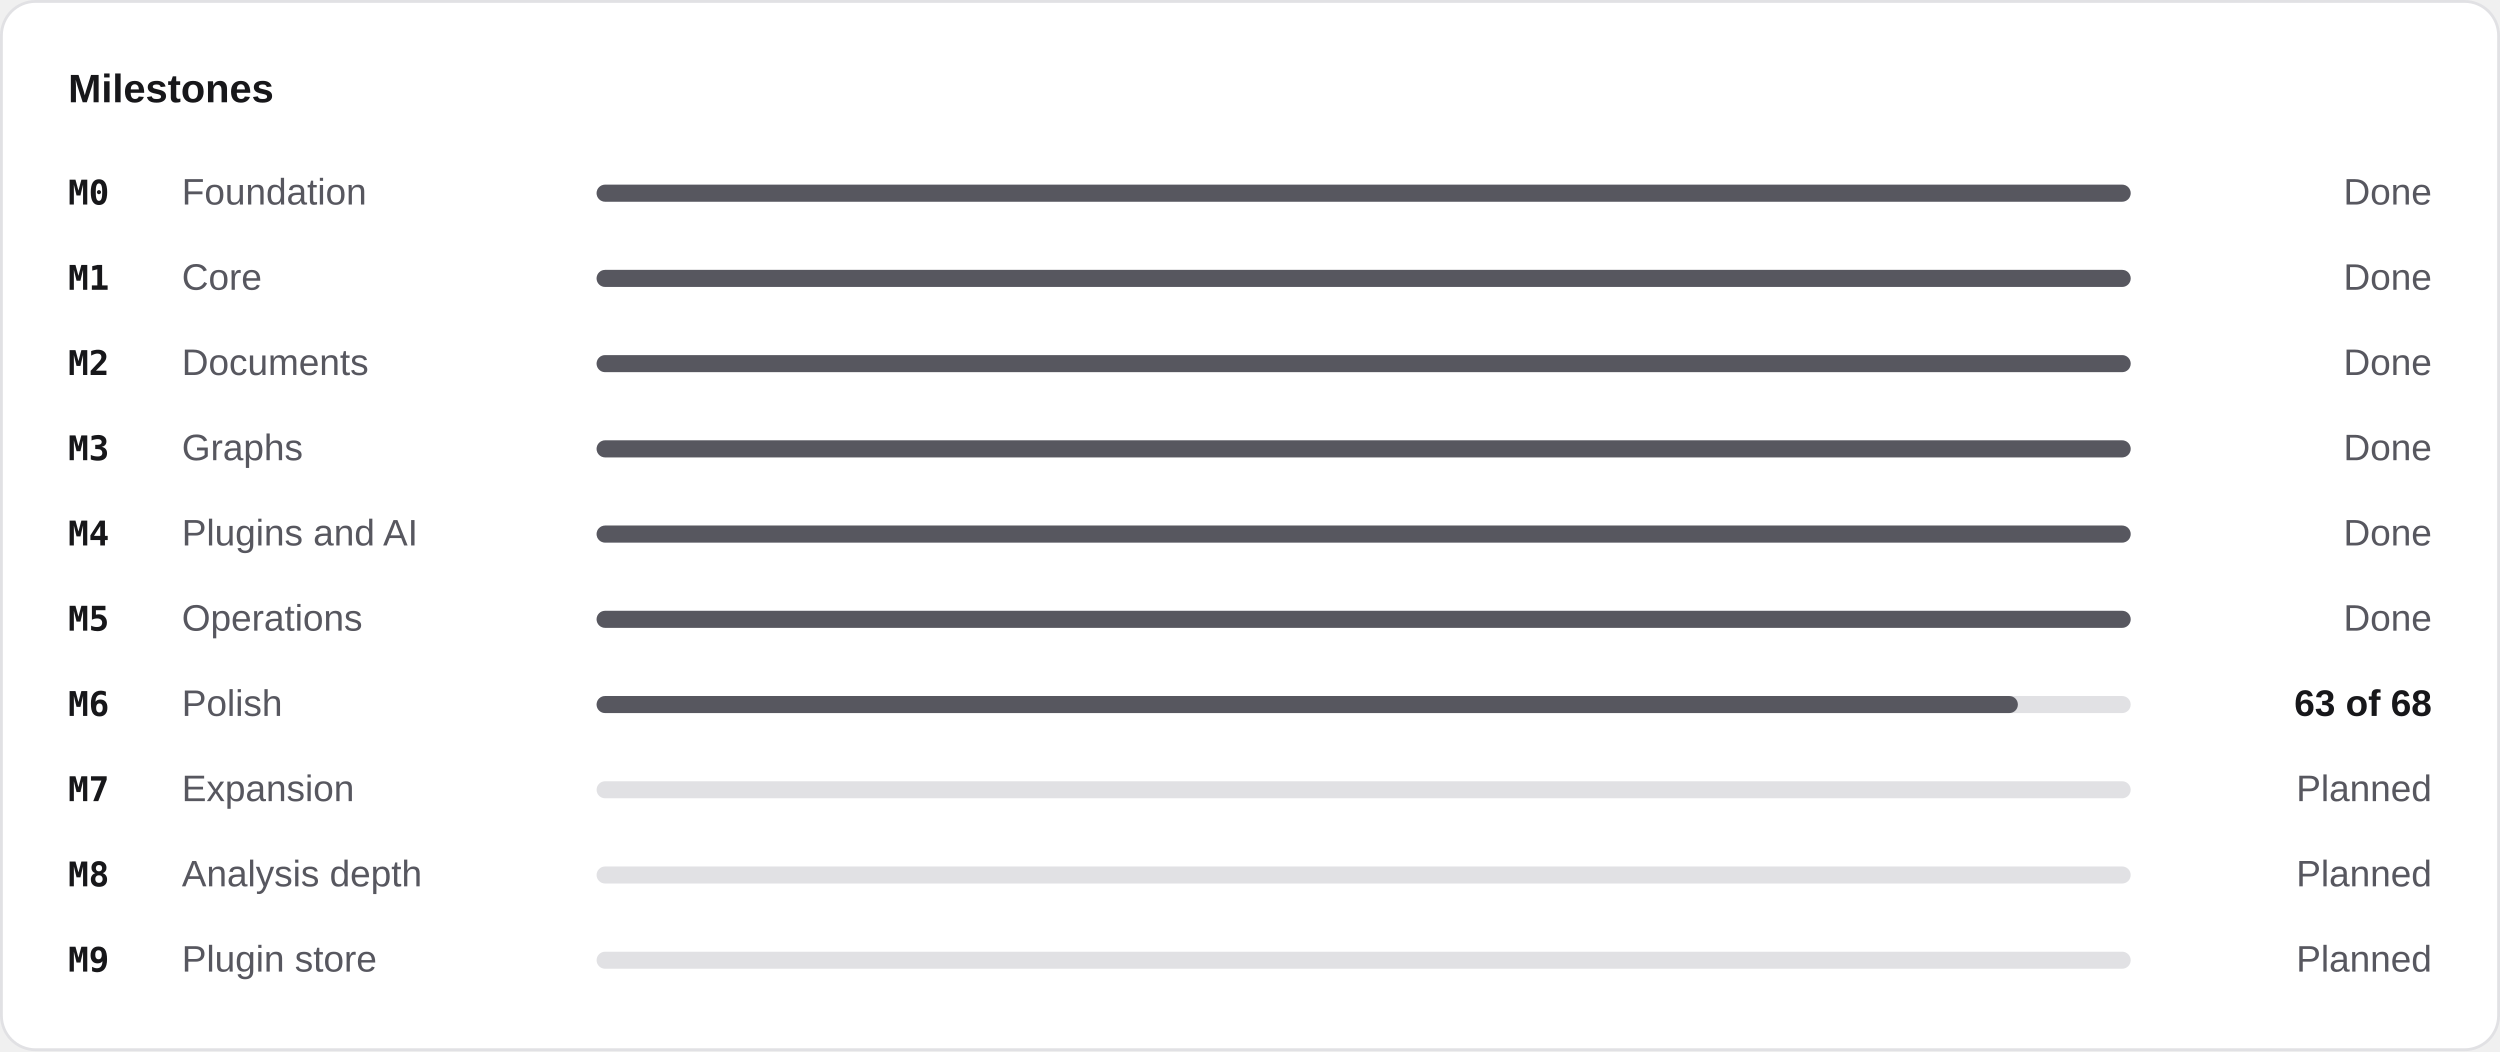
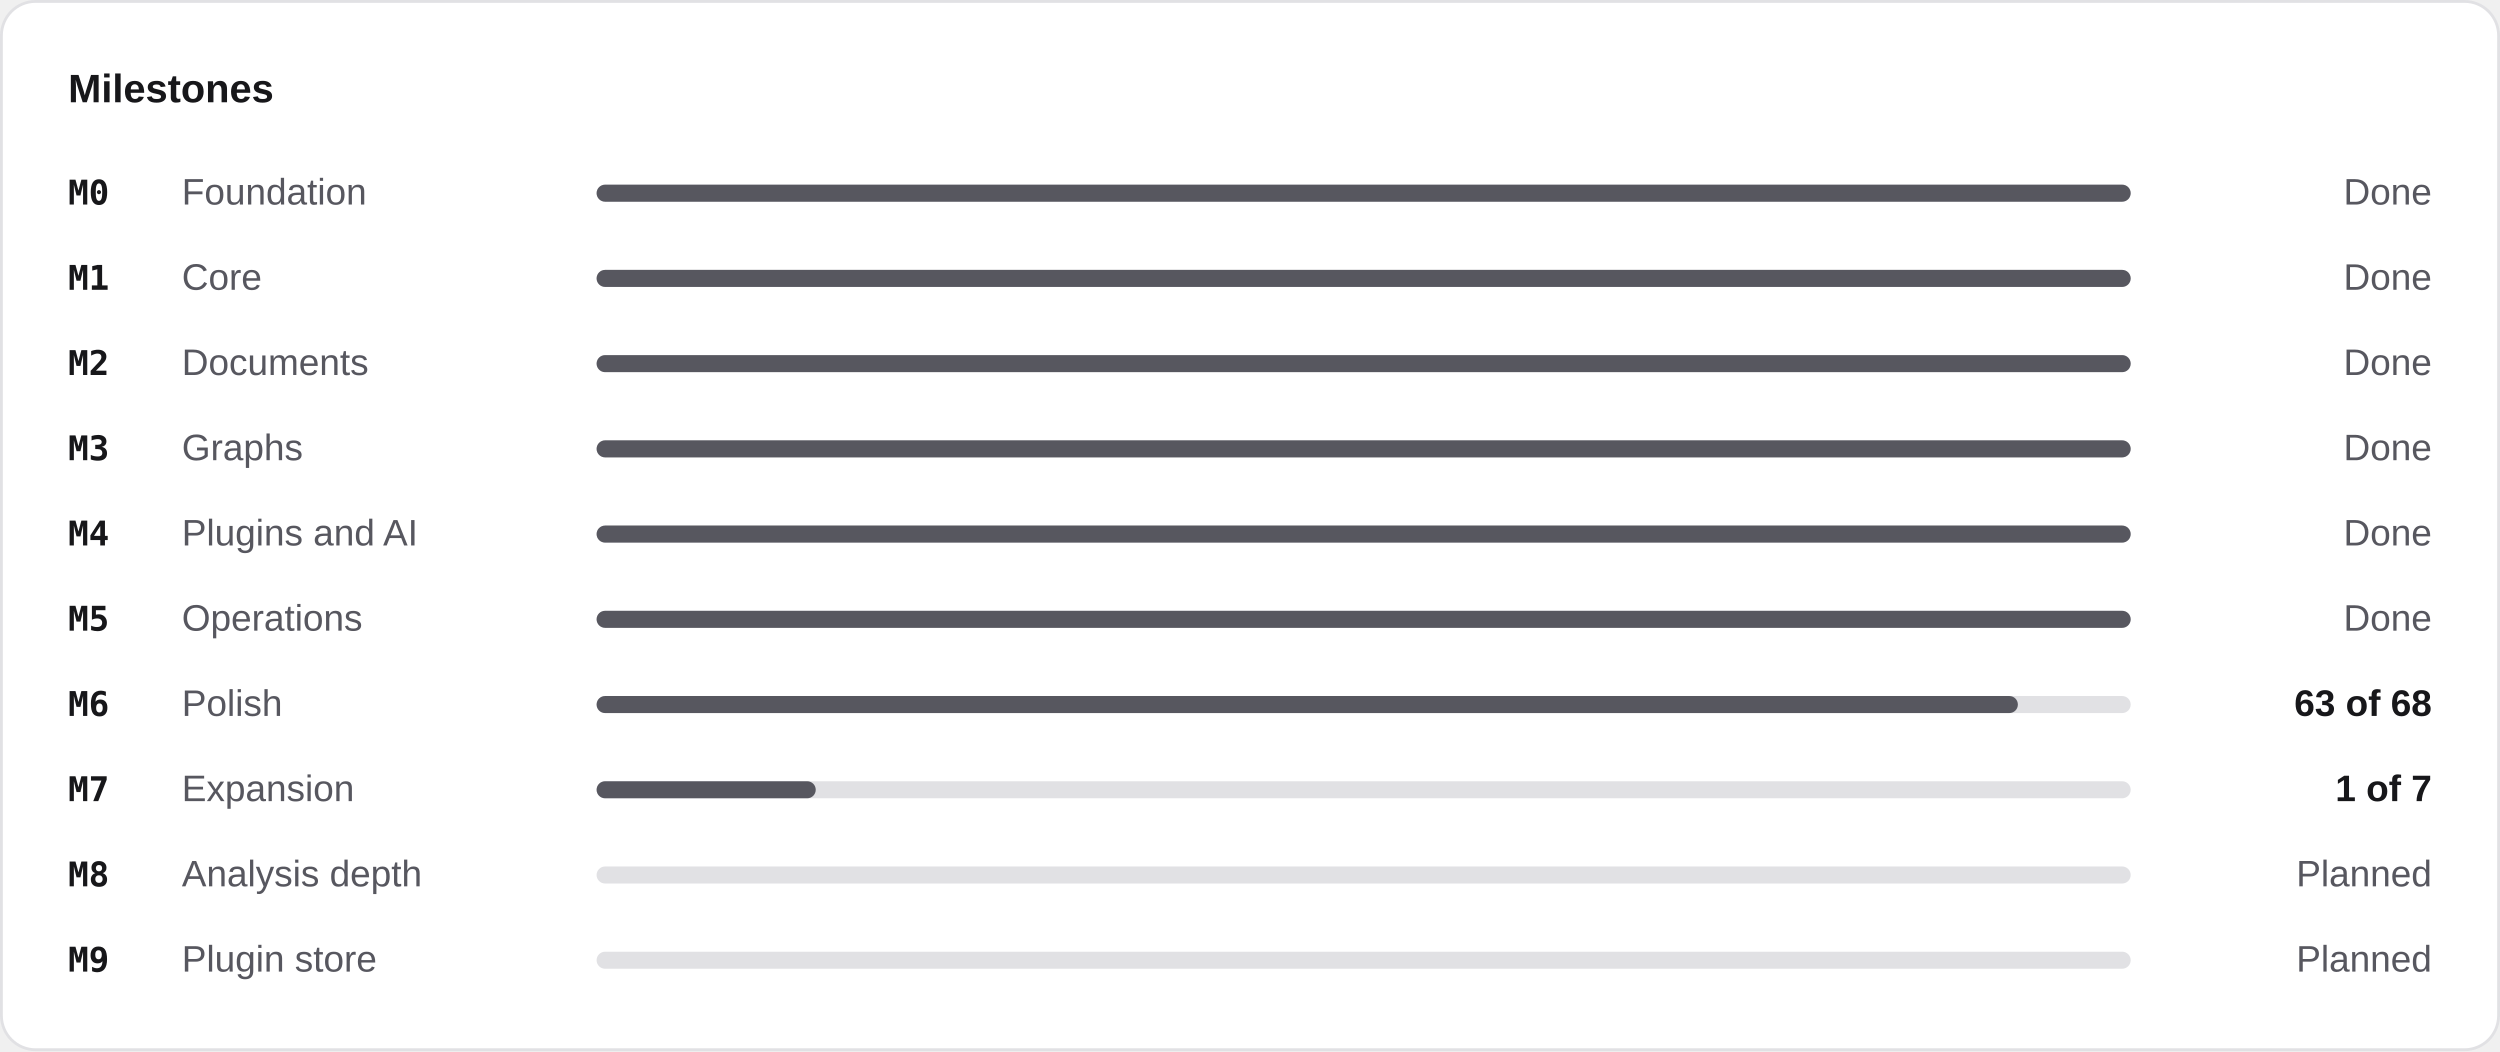
<svg xmlns="http://www.w3.org/2000/svg" width="880" height="370" viewBox="0 0 880 370" role="img" aria-labelledby="title desc">
  <defs>
    <linearGradient id="sweep" x1="0" x2="1" y1="0" y2="0">
      <stop offset="0" stop-color="#17171a" stop-opacity="0" />
      <stop offset="0.5" stop-color="#17171a" stop-opacity="0.45" />
      <stop offset="1" stop-color="#17171a" stop-opacity="0" />
    </linearGradient>
  </defs>
  <style>
text{font-family:"Instrument Sans","Segoe UI",system-ui,-apple-system,"Helvetica Neue",Arial,sans-serif;font-size:13px;fill:#57575f;font-variant-numeric:tabular-nums}
.title{font-size:14px;font-weight:600;fill:#17171a}
.id{font-family:"JetBrains Mono",ui-monospace,"Cascadia Code","SF Mono",Menlo,Consolas,monospace;font-size:12px;font-weight:600;fill:#17171a}
.status.current{fill:#17171a;font-weight:600}
.track{fill:#e1e1e4}
.fill{fill:#57575f;transform-box:fill-box;transform-origin:left center;animation:grow 1.2s cubic-bezier(.22,.7,.2,1) backwards}
@keyframes grow{from{transform:scaleX(0)}to{transform:scaleX(1)}}
@keyframes sweep-m6{0%{transform:translateX(0)}55%,100%{transform:translateX(620.29px)}}
.sweep-m6{animation:sweep-m6 4.8s ease-in-out 1.74s infinite}
+ @keyframes sweep-m7{0%{transform:translateX(0)}55%,100%{transform:translateX(197.14px)}}
+ .sweep-m7{animation:sweep-m7 4.8s ease-in-out 1.83s infinite}
@media (prefers-reduced-motion:reduce){.fill,.sweep{animation:none}}
</style>
  <rect x="0.5" y="0.5" width="879" height="369" rx="12" fill="#ffffff" stroke="#e1e1e4" />
  <text class="title" x="24" y="36">Milestones</text>
  <g class="row">
    <text class="id" x="24" y="72">M0</text>
    <text class="name" x="64" y="72">Foundation</text>
    <rect class="track" x="210" y="65" width="540" height="6" rx="3" />
    <rect class="fill" x="210" y="65" width="540" height="6" rx="3" style="animation-delay:0s" />
    <text class="status" x="856" y="72" text-anchor="end">Done</text>
  </g>
  <g class="row">
    <text class="id" x="24" y="102">M1</text>
    <text class="name" x="64" y="102">Core</text>
    <rect class="track" x="210" y="95" width="540" height="6" rx="3" />
    <rect class="fill" x="210" y="95" width="540" height="6" rx="3" style="animation-delay:0.09s" />
    <text class="status" x="856" y="102" text-anchor="end">Done</text>
  </g>
  <g class="row">
    <text class="id" x="24" y="132">M2</text>
    <text class="name" x="64" y="132">Documents</text>
    <rect class="track" x="210" y="125" width="540" height="6" rx="3" />
    <rect class="fill" x="210" y="125" width="540" height="6" rx="3" style="animation-delay:0.18s" />
    <text class="status" x="856" y="132" text-anchor="end">Done</text>
  </g>
  <g class="row">
    <text class="id" x="24" y="162">M3</text>
    <text class="name" x="64" y="162">Graphs</text>
    <rect class="track" x="210" y="155" width="540" height="6" rx="3" />
    <rect class="fill" x="210" y="155" width="540" height="6" rx="3" style="animation-delay:0.27s" />
    <text class="status" x="856" y="162" text-anchor="end">Done</text>
  </g>
  <g class="row">
    <text class="id" x="24" y="192">M4</text>
    <text class="name" x="64" y="192">Plugins and AI</text>
    <rect class="track" x="210" y="185" width="540" height="6" rx="3" />
    <rect class="fill" x="210" y="185" width="540" height="6" rx="3" style="animation-delay:0.36s" />
    <text class="status" x="856" y="192" text-anchor="end">Done</text>
  </g>
  <g class="row">
    <text class="id" x="24" y="222">M5</text>
    <text class="name" x="64" y="222">Operations</text>
    <rect class="track" x="210" y="215" width="540" height="6" rx="3" />
    <rect class="fill" x="210" y="215" width="540" height="6" rx="3" style="animation-delay:0.45s" />
    <text class="status" x="856" y="222" text-anchor="end">Done</text>
  </g>
  <g class="row">
    <text class="id" x="24" y="252">M6</text>
    <text class="name" x="64" y="252">Polish</text>
    <rect class="track" x="210" y="245" width="540" height="6" rx="3" />
    <rect class="fill" x="210" y="245" width="500.29" height="6" rx="3" style="animation-delay:0.54s" />
    <clipPath id="clip-m6">
      <rect x="210" y="245" width="500.29" height="6" rx="3" />
    </clipPath>
    <g clip-path="url(#clip-m6)">
      <rect class="sweep sweep-m6" x="90" y="245" width="120" height="6" fill="url(#sweep)" />
    </g>
    <text class="status current" x="856" y="252" text-anchor="end">63 of 68</text>
  </g>
  <g class="row">
    <text class="id" x="24" y="282">M7</text>
    <text class="name" x="64" y="282">Expansion</text>
    <rect class="track" x="210" y="275" width="540" height="6" rx="3" />
-     <text class="status" x="856" y="282" text-anchor="end">Planned</text>
+     <rect class="fill" x="210" y="275" width="77.14" height="6" rx="3" style="animation-delay:0.63s" />
+     <clipPath id="clip-m7">
+       <rect x="210" y="275" width="77.14" height="6" rx="3" />
+     </clipPath>
+     <g clip-path="url(#clip-m7)">
+       <rect class="sweep sweep-m7" x="90" y="275" width="120" height="6" fill="url(#sweep)" />
+     </g>
+     <text class="status current" x="856" y="282" text-anchor="end">1 of 7</text>
  </g>
  <g class="row">
    <text class="id" x="24" y="312">M8</text>
    <text class="name" x="64" y="312">Analysis depth</text>
    <rect class="track" x="210" y="305" width="540" height="6" rx="3" />
    <text class="status" x="856" y="312" text-anchor="end">Planned</text>
  </g>
  <g class="row">
    <text class="id" x="24" y="342">M9</text>
    <text class="name" x="64" y="342">Plugin store</text>
    <rect class="track" x="210" y="335" width="540" height="6" rx="3" />
    <text class="status" x="856" y="342" text-anchor="end">Planned</text>
  </g>
</svg>
